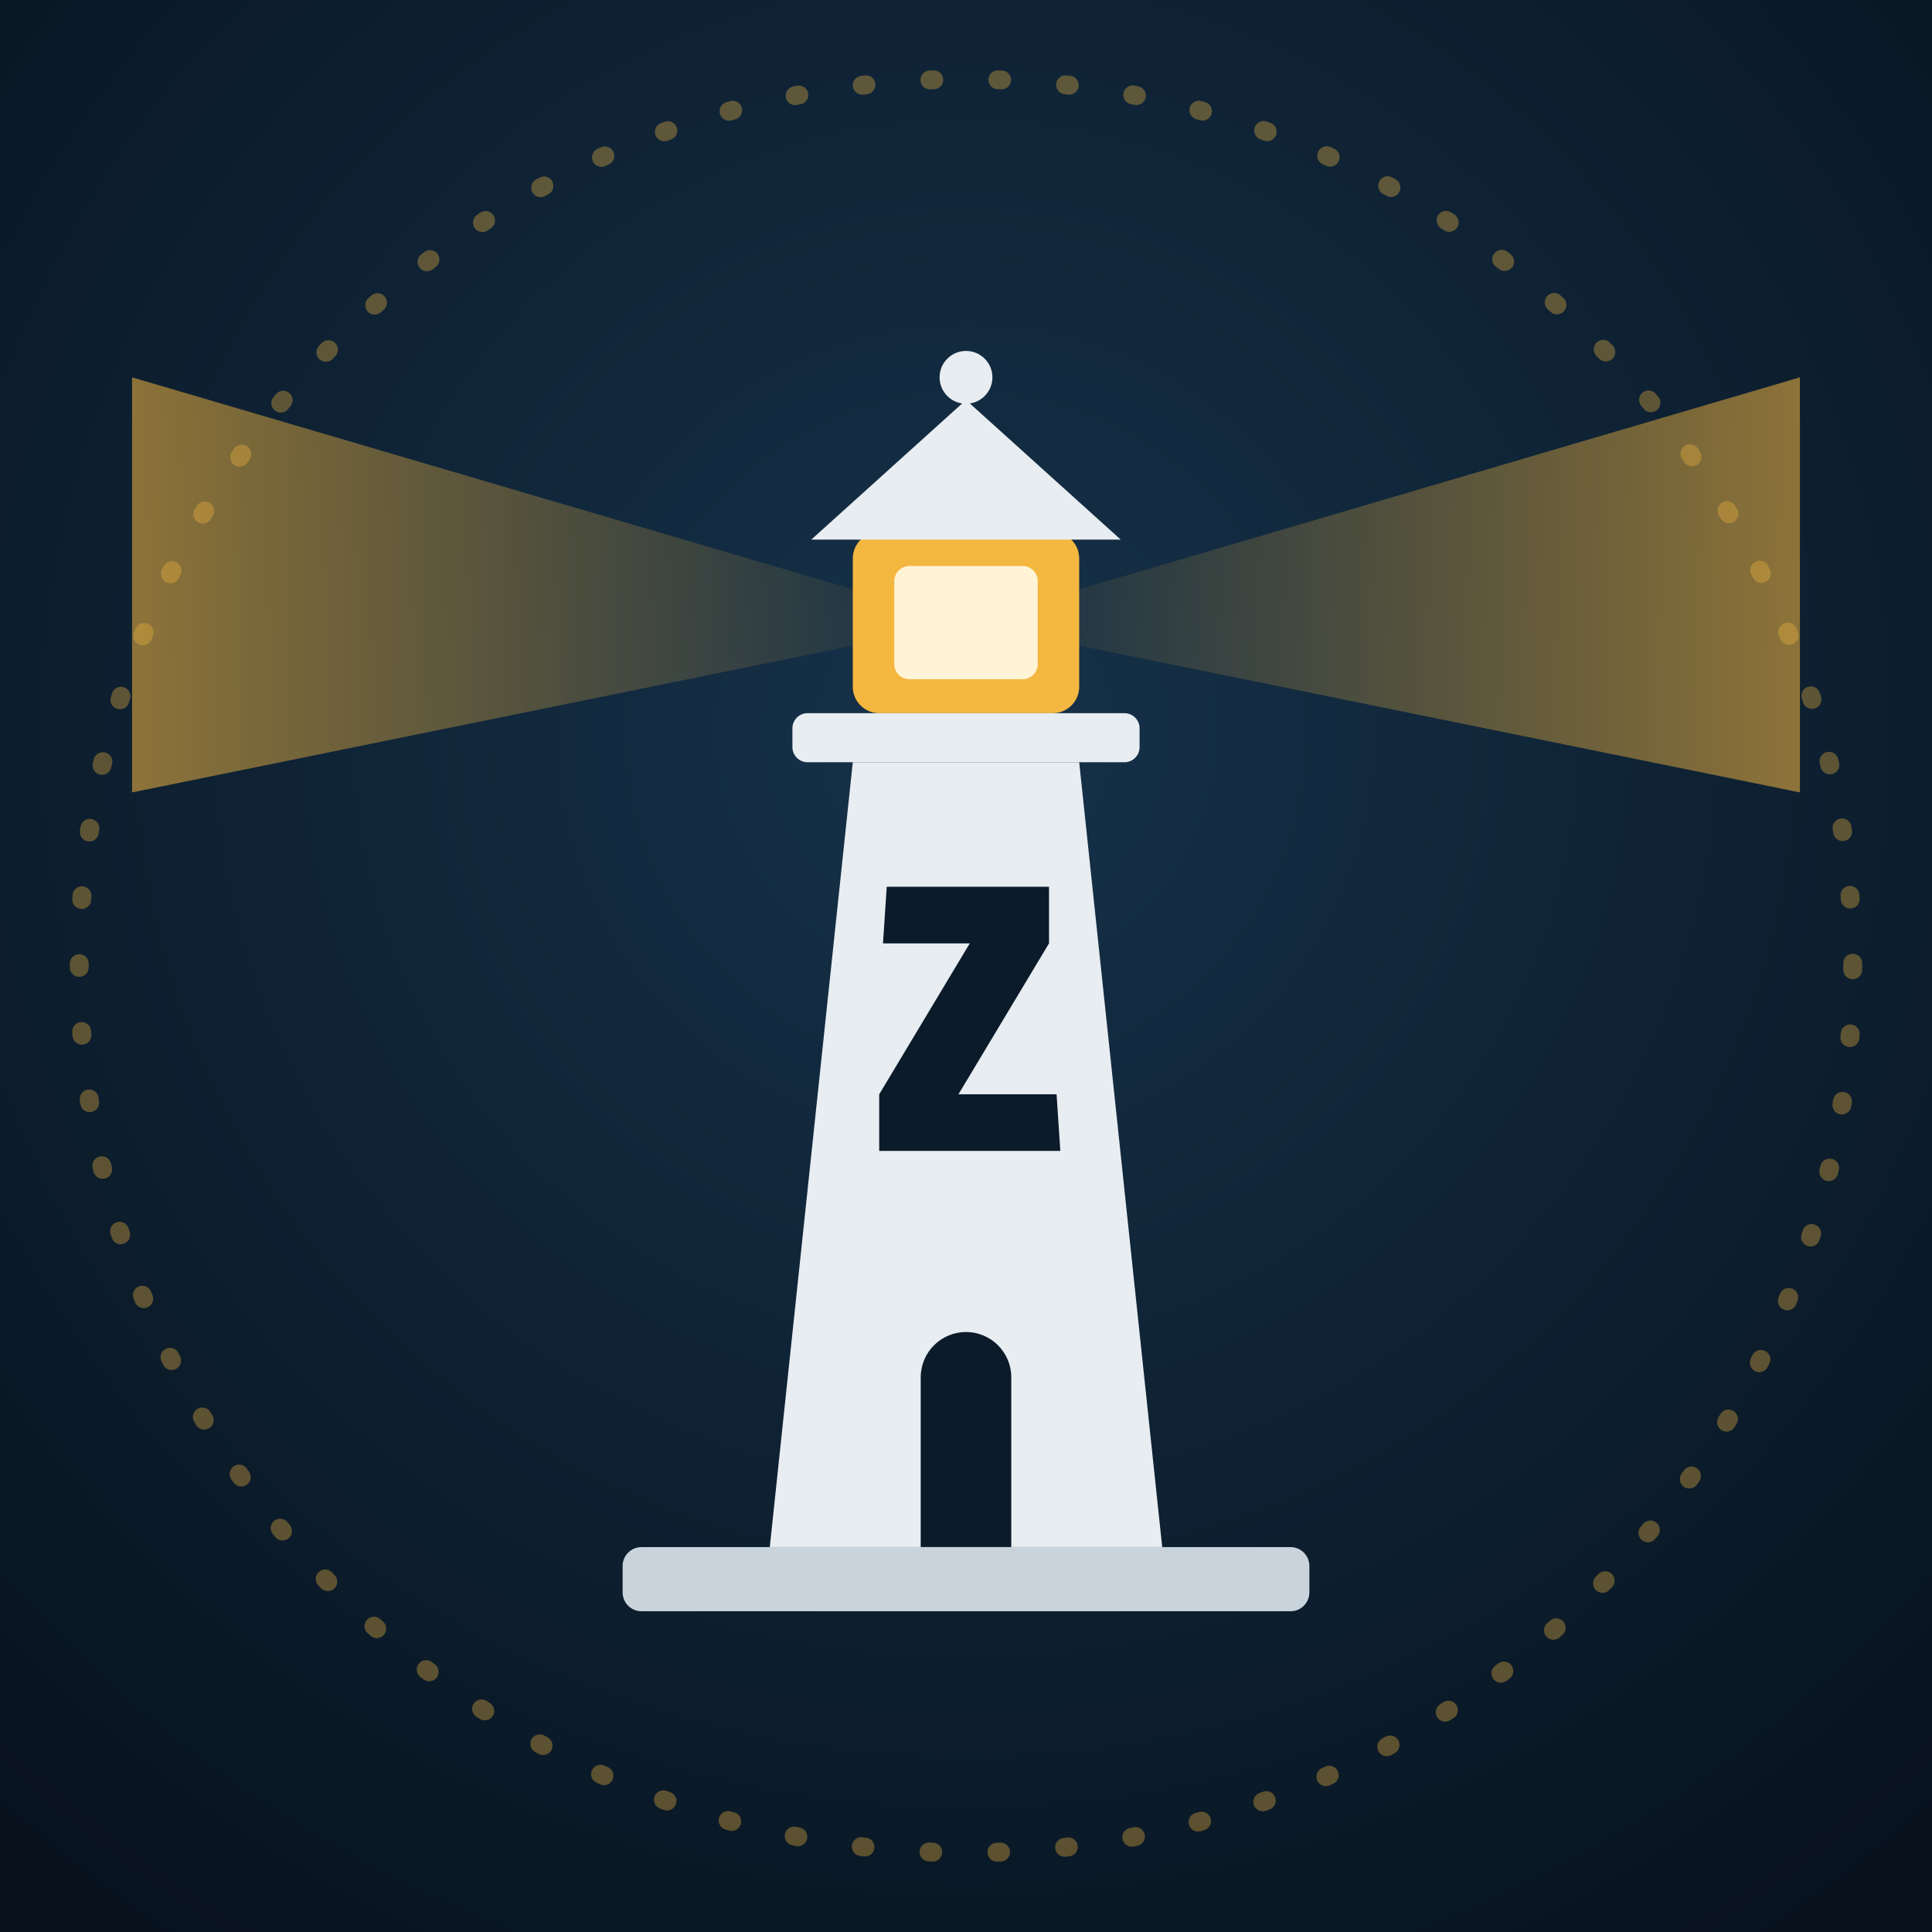
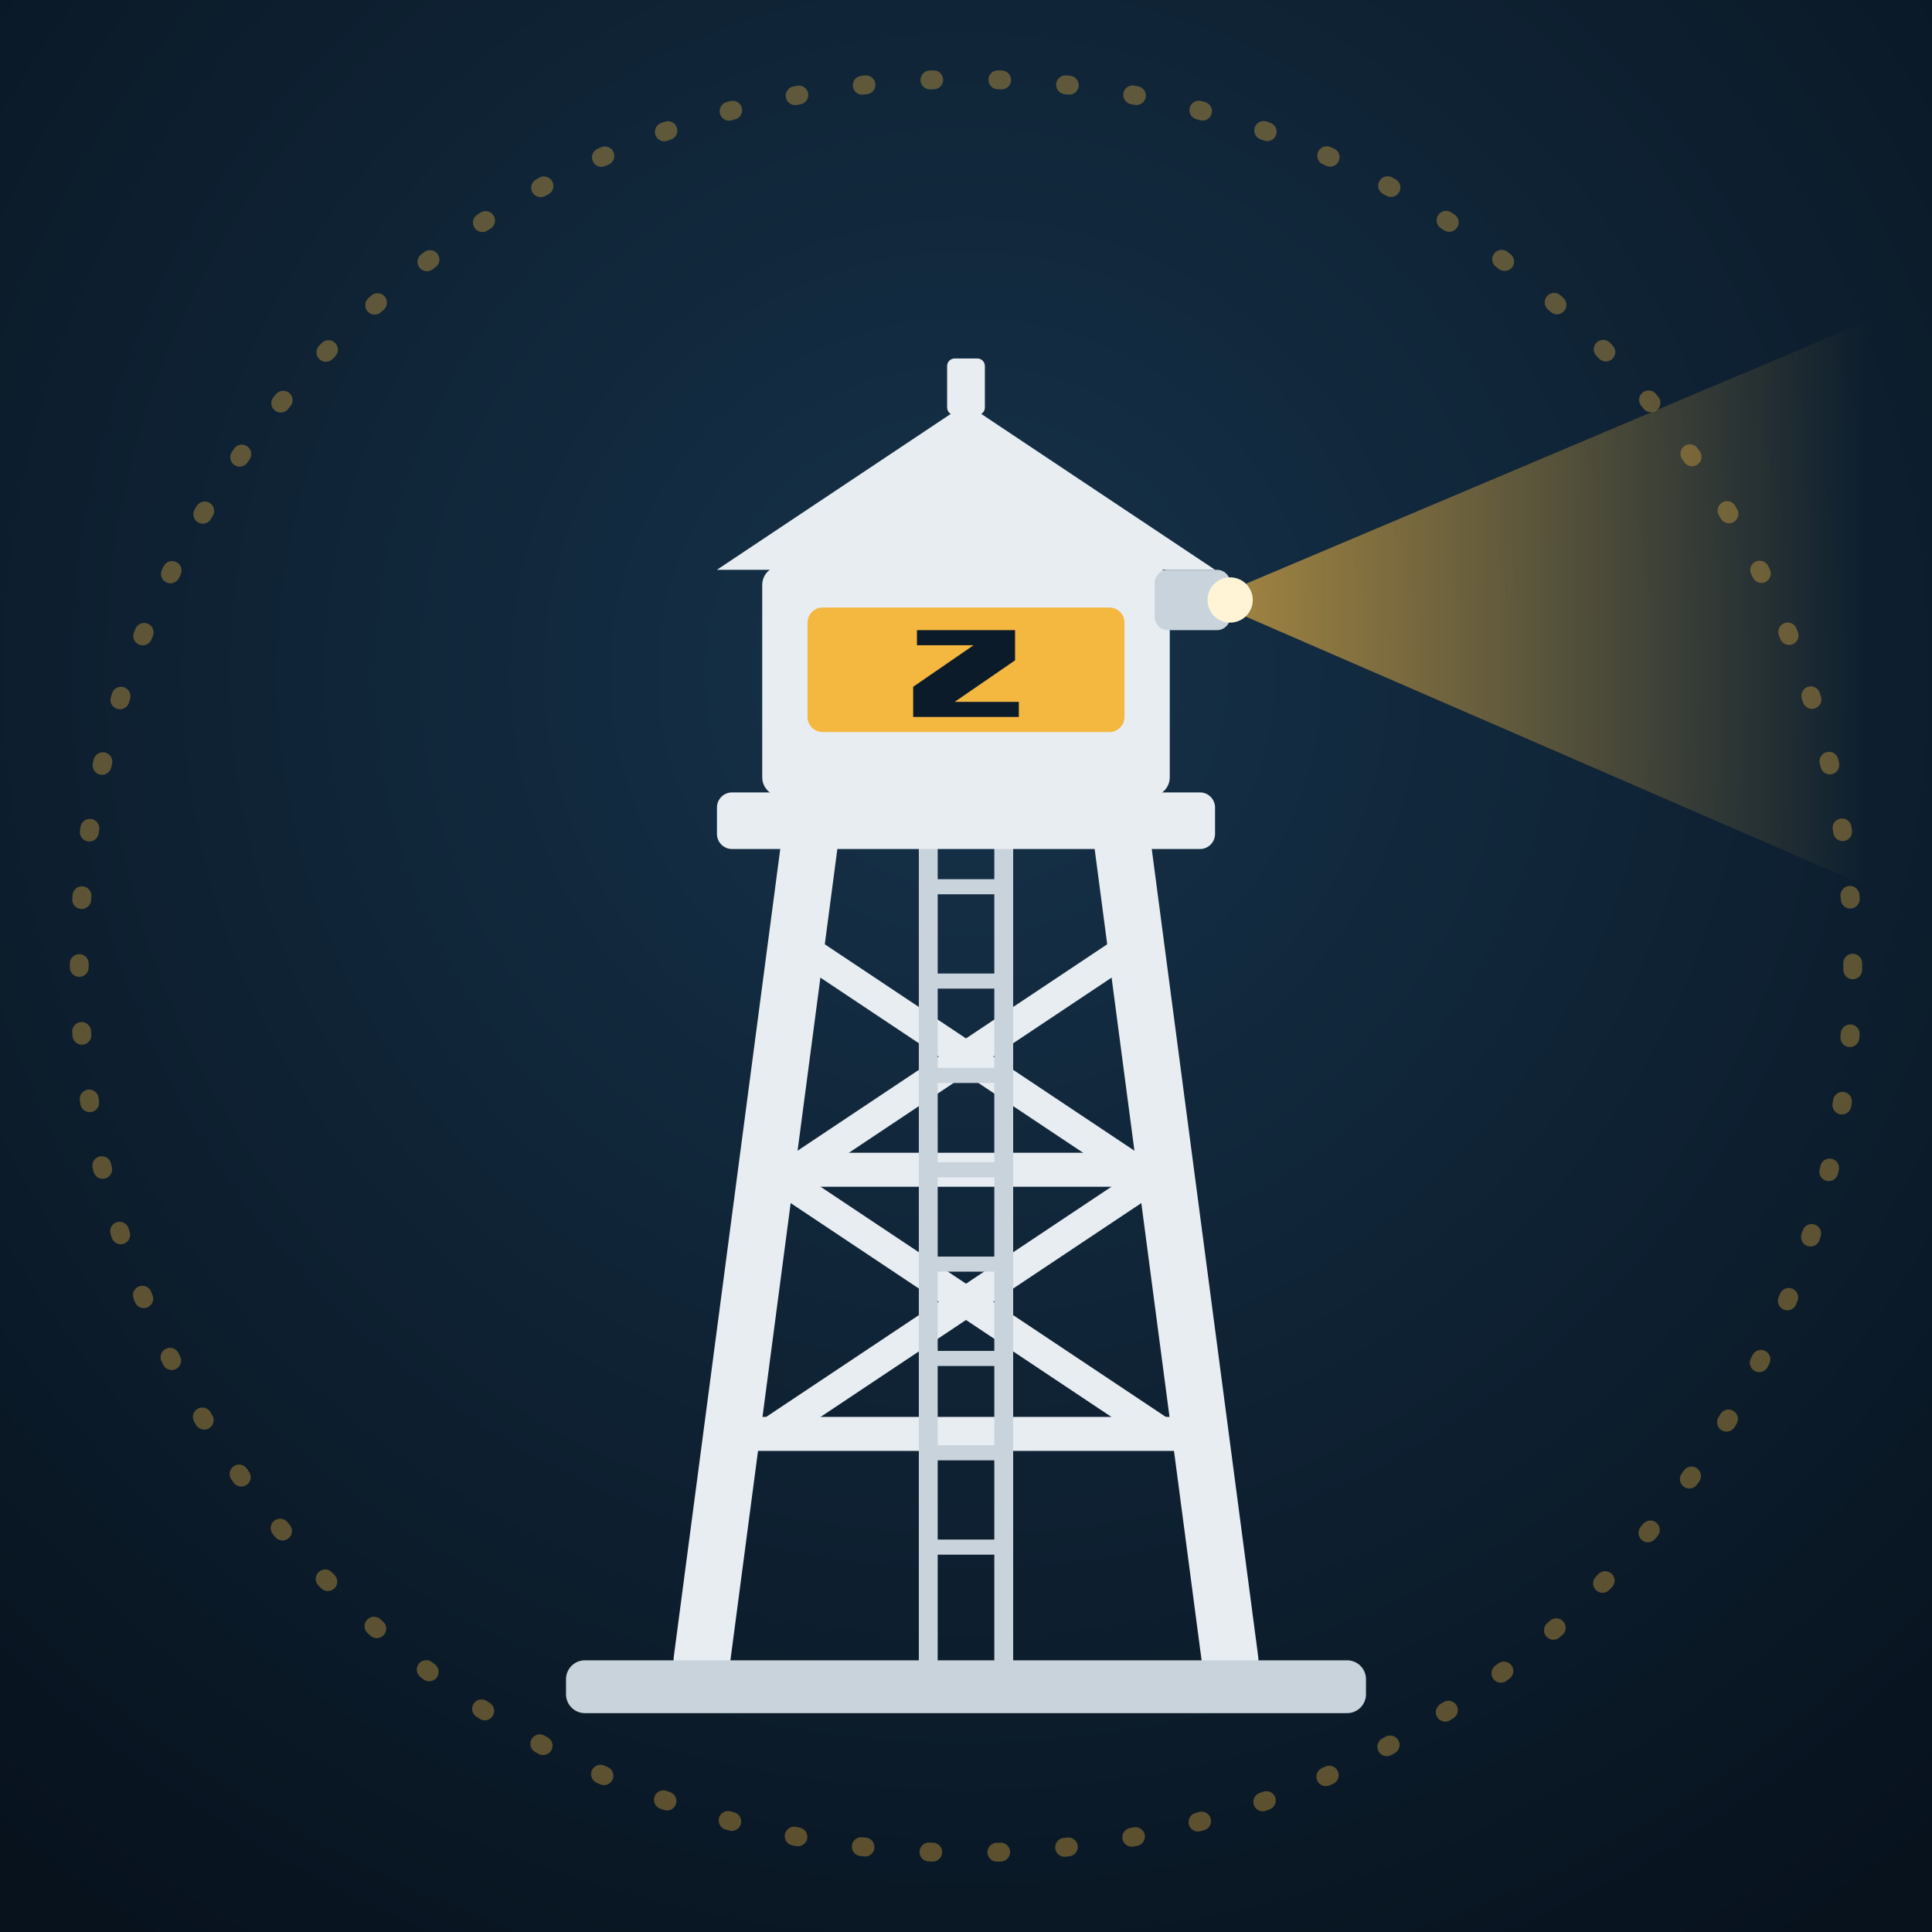
<svg xmlns="http://www.w3.org/2000/svg" viewBox="0 0 1024 1024" width="1024" height="1024">
  <defs>
-     <radialGradient id="bg" cx="50%" cy="38%" r="75%">
+     <radialGradient id="bg" cx="50%" cy="35%" r="78%">
      <stop offset="0" stop-color="#16324a" />
      <stop offset="1" stop-color="#07121d" />
    </radialGradient>
    <linearGradient id="beam" x1="0" y1="0" x2="1" y2="0">
-       <stop offset="0" stop-color="#f4b740" stop-opacity="0" />
-       <stop offset="1" stop-color="#f4b740" stop-opacity="0.55" />
-     </linearGradient>
-     <linearGradient id="beam2" x1="1" y1="0" x2="0" y2="0">
-       <stop offset="0" stop-color="#f4b740" stop-opacity="0" />
-       <stop offset="1" stop-color="#f4b740" stop-opacity="0.55" />
+       <stop offset="0" stop-color="#f4b740" stop-opacity="0.65" />
+       <stop offset="1" stop-color="#f4b740" stop-opacity="0" />
    </linearGradient>
  </defs>
-   <rect width="1024" height="1024" rx="0" fill="url(#bg)" />
-   <polygon points="512,330 70,200 70,420" fill="url(#beam2)" />
-   <polygon points="512,330 954,200 954,420" fill="url(#beam)" />
-   <rect x="452" y="282" width="120" height="96" rx="14" fill="#f4b740" />
-   <rect x="474" y="300" width="76" height="60" rx="8" fill="#fff4d6" />
-   <polygon points="430,286 512,212 594,286" fill="#e8edf2" />
-   <circle cx="512" cy="200" r="14" fill="#e8edf2" />
-   <rect x="420" y="378" width="184" height="26" rx="8" fill="#e8edf2" />
-   <polygon points="452,404 572,404 616,820 408,820" fill="#e8edf2" />
-   <polygon points="470,470 556,470 556,500 508,580 560,580 562,610 466,610 466,580 514,500 468,500" fill="#0b1b2a" />
-   <path d="M488,820 v-90 a24,24 0 0 1 48,0 v90 z" fill="#0b1b2a" />
-   <rect x="330" y="820" width="364" height="34" rx="10" fill="#c9d3dc" />
+   <rect width="1024" height="1024" fill="url(#bg)" />
+   <polygon points="640,318 990,170 990,470" fill="url(#beam)" />
+   <g fill="none" stroke="#e8edf2" stroke-linecap="round" stroke-linejoin="round">
+     <path d="M372,880 L430,440" stroke-width="30" />
+     <path d="M652,880 L594,440" stroke-width="30" />
+     <path d="M422,500 L602,620 M602,500 L422,620" stroke-width="16" />
+     <path d="M407,620 L617,760 M617,620 L407,760" stroke-width="16" />
+     <path d="M416,620 H608" stroke-width="18" />
+     <path d="M398,760 H626" stroke-width="18" />
+   </g>
+   <g stroke="#c9d3dc" stroke-linecap="round">
+     <path d="M492,880 V440 M532,880 V440" stroke-width="10" />
+     <path d="M492,820 H532 M492,770 H532 M492,720 H532 M492,670 H532 M492,620 H532 M492,570 H532 M492,520 H532 M492,470 H532" stroke-width="8" />
+   </g>
+   <rect x="380" y="420" width="264" height="30" rx="8" fill="#e8edf2" />
+   <rect x="404" y="300" width="216" height="122" rx="10" fill="#e8edf2" />
+   <rect x="428" y="322" width="168" height="66" rx="8" fill="#f4b740" />
+   <polygon points="486,334 538,334 538,350 506,372 540,372 540,380 484,380 484,364 516,342 486,342" fill="#0b1b2a" />
+   <rect x="612" y="302" width="40" height="32" rx="7" fill="#c9d3dc" />
+   <circle cx="652" cy="318" r="12" fill="#fff4d6" />
+   <polygon points="380,302 512,214 644,302" fill="#e8edf2" />
+   <rect x="502" y="190" width="20" height="30" rx="4" fill="#e8edf2" />
+   <rect x="300" y="880" width="424" height="28" rx="10" fill="#c9d3dc" />
  <circle cx="512" cy="512" r="470" fill="none" stroke="#f4b740" stroke-opacity="0.35" stroke-width="10" stroke-dasharray="2 34" stroke-linecap="round" />
</svg>
